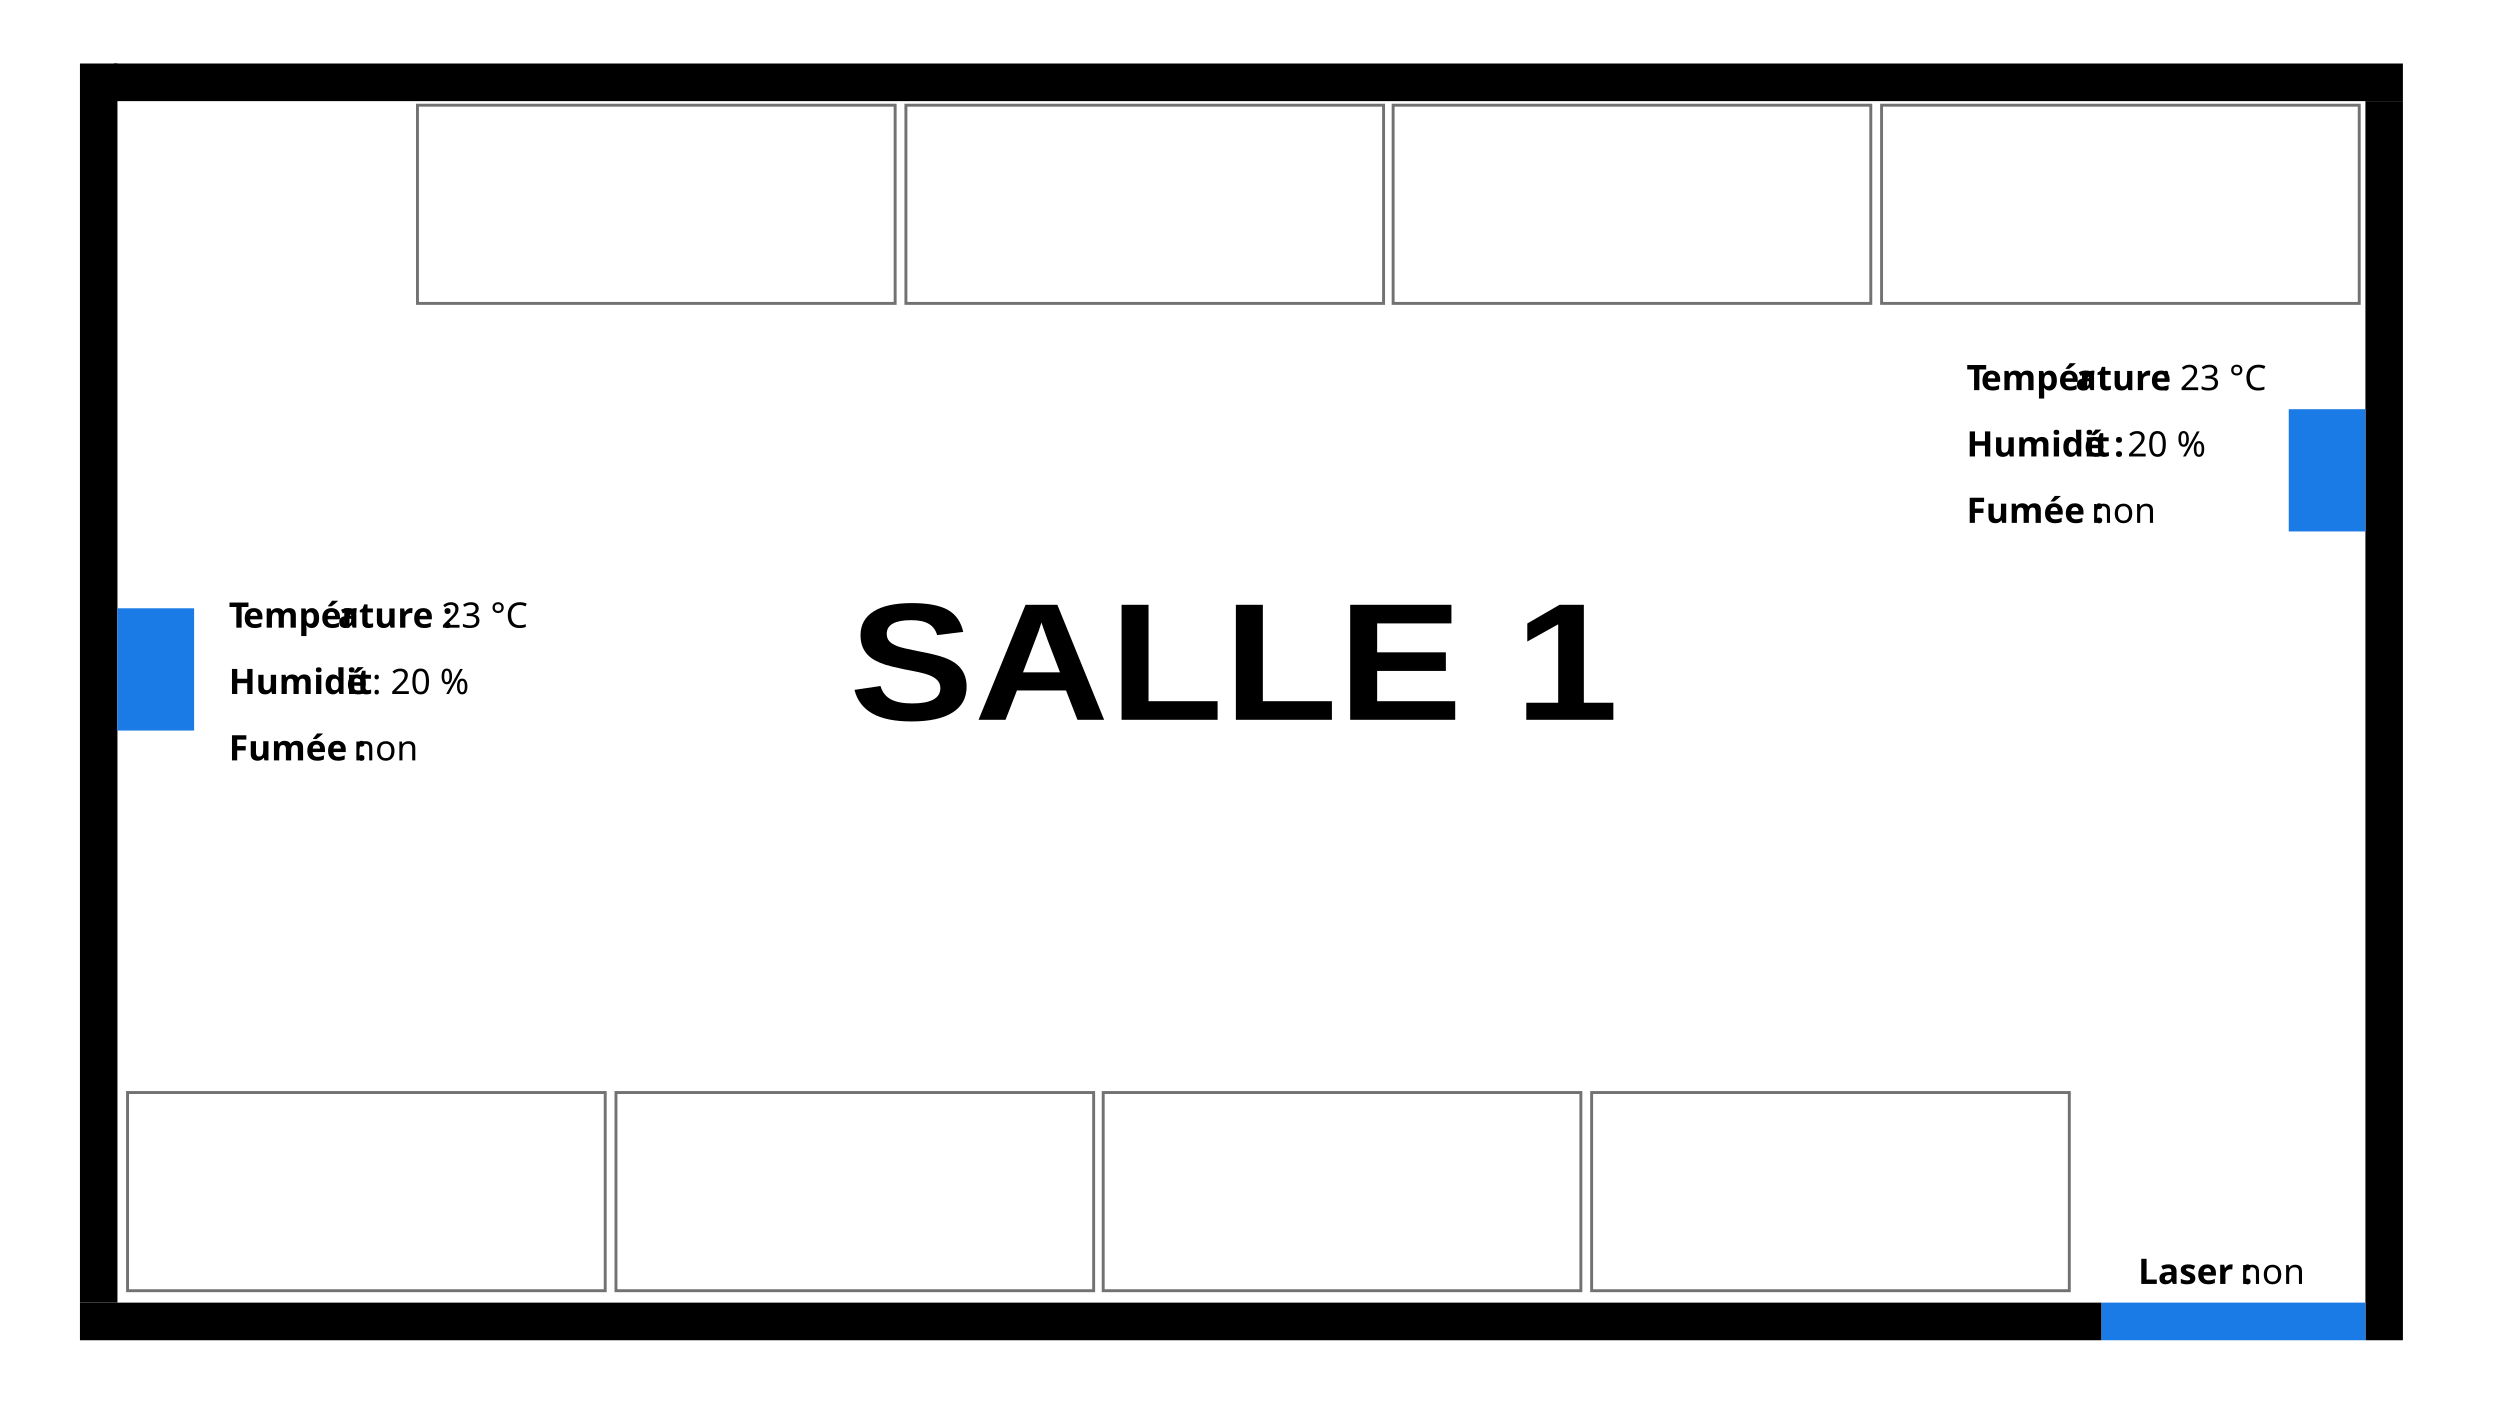
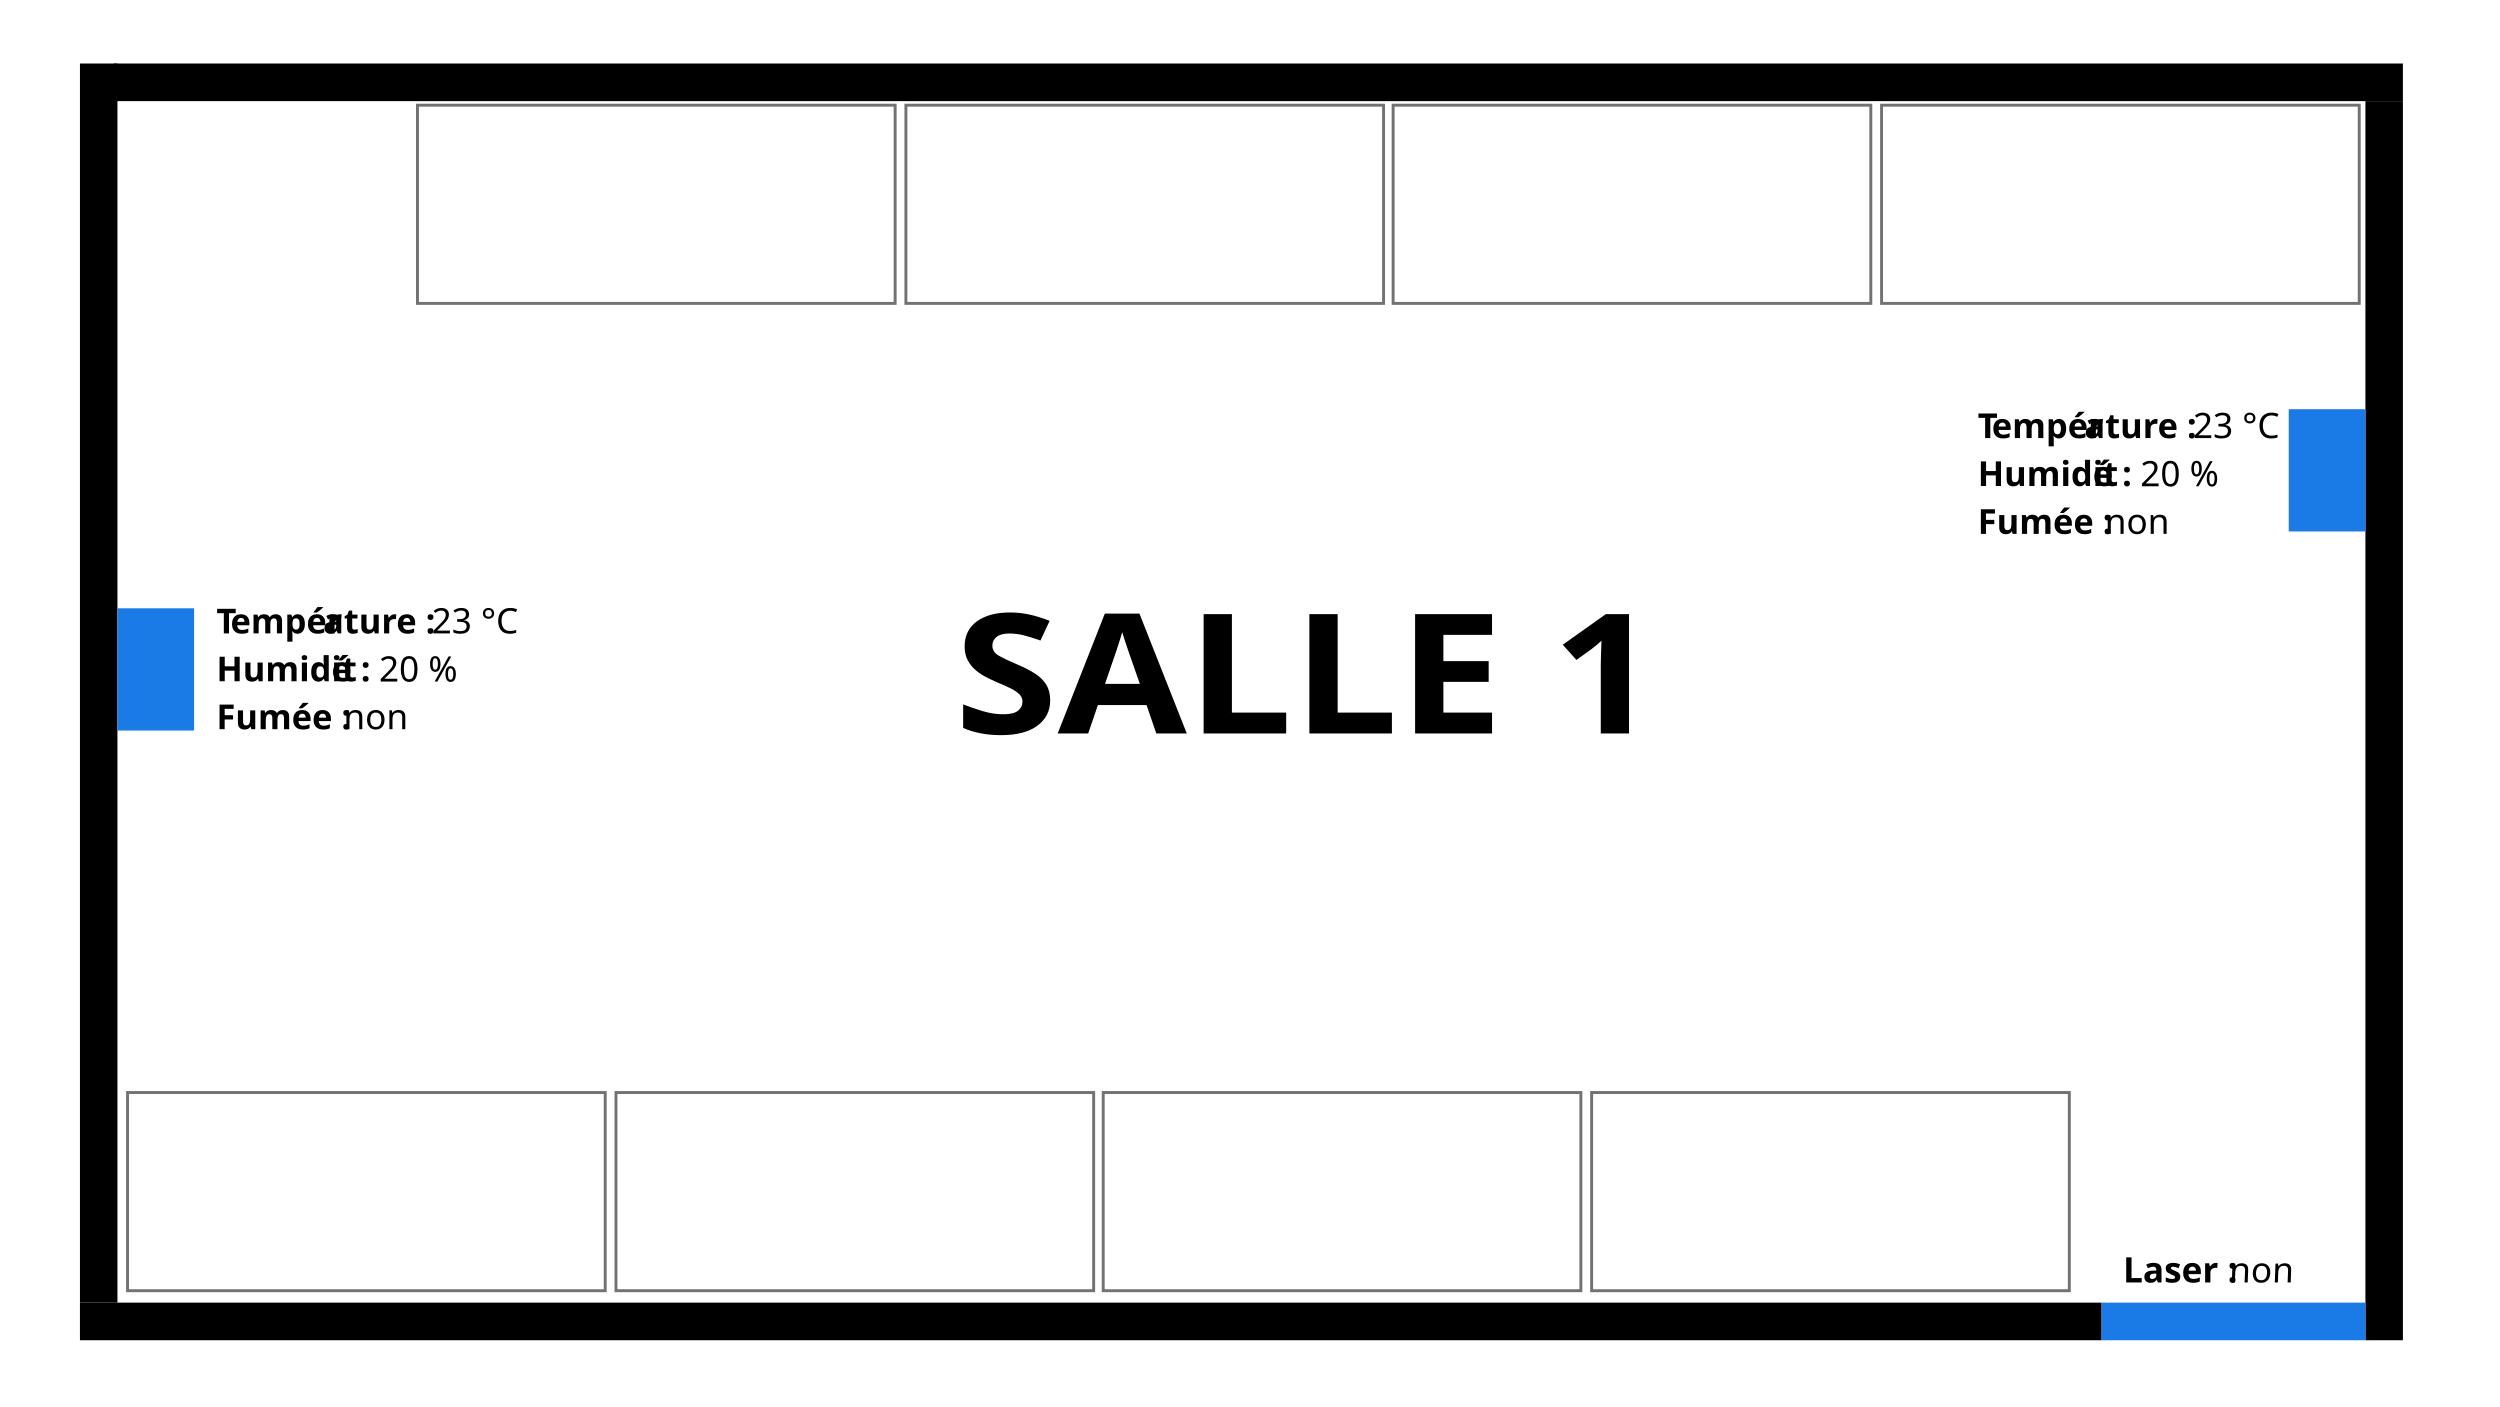
<svg xmlns="http://www.w3.org/2000/svg" width="100%" height="100%" viewBox="0 0 1280 720" version="1.1" xml:space="preserve" style="fill-rule:evenodd;clip-rule:evenodd;stroke-linejoin:round;stroke-miterlimit:1.414;">
  <g transform="matrix(1.26384,-8.95531e-32,2.40249e-31,0.875381,-189.084,567.152)">
    <rect x="182" y="114" width="819" height="22" />
  </g>
  <g transform="matrix(3.3585e-17,-0.774636,0.872512,7.47662e-17,1111.63,827.188)">
    <rect x="182" y="114" width="819" height="22" />
  </g>
-   <g transform="matrix(1.30148,0,0,1.16256,-68.9421,-73.225)">
-     <text x="387px" y="380px" style="font-family:'Arial-Black', 'Arial', sans-serif;font-weight:900;font-size:73.621px;">SALLE 1</text>
+   <g transform="matrix(1.30148,0,0,1.16256,-14.9421,-66.225)">
+     <text x="387px" y="380px" style="font-family:'SourceSansPro-Black', 'Source Sans Pro', sans-serif;font-weight:900;font-size:73.621px;">SALLE 1</text>
  </g>
  <g transform="matrix(1.43097,-1.01396e-31,2.40249e-31,0.875381,-202.116,-67.2754)">
    <rect x="182" y="114" width="819" height="22" />
  </g>
  <g transform="matrix(3.3585e-17,-0.774636,0.872512,7.47662e-17,-58.5306,807.929)">
    <rect x="182" y="114" width="819" height="22" />
  </g>
  <g transform="matrix(2.82836,0,0,1.87225,30.6116,4.43583)">
    <path d="M99,351L12,351L12,296L99,296L99,351ZM12.53,296.801L12.53,350.199L98.47,350.199L98.47,296.801L12.53,296.801Z" style="fill:rgb(114,114,114);" />
  </g>
  <g transform="matrix(2.82836,0,0,1.87225,280.691,4.43583)">
    <path d="M99,351L12,351L12,296L99,296L99,351ZM12.53,296.801L12.53,350.199L98.47,350.199L98.47,296.801L12.53,296.801Z" style="fill:rgb(114,114,114);" />
  </g>
  <g transform="matrix(2.82836,0,0,1.87225,530.149,4.43583)">
    <path d="M99,351L12,351L12,296L99,296L99,351ZM12.53,296.801L12.53,350.199L98.47,350.199L98.47,296.801L12.53,296.801Z" style="fill:rgb(114,114,114);" />
  </g>
  <g transform="matrix(2.82836,0,0,1.87225,780.228,4.43583)">
    <path d="M99,351L12,351L12,296L99,296L99,351ZM12.53,296.801L12.53,350.199L98.47,350.199L98.47,296.801L12.53,296.801Z" style="fill:rgb(114,114,114);" />
  </g>
  <g transform="matrix(2.82836,0,0,1.87225,179.054,-501.073)">
    <path d="M99,351L12,351L12,296L99,296L99,351ZM12.53,296.801L12.53,350.199L98.47,350.199L98.47,296.801L12.53,296.801Z" style="fill:rgb(114,114,114);" />
  </g>
  <g transform="matrix(2.82836,0,0,1.87225,429.134,-501.073)">
    <path d="M99,351L12,351L12,296L99,296L99,351ZM12.53,296.801L12.53,350.199L98.47,350.199L98.47,296.801L12.53,296.801Z" style="fill:rgb(114,114,114);" />
  </g>
  <g transform="matrix(2.82836,0,0,1.87225,678.592,-501.073)">
    <path d="M99,351L12,351L12,296L99,296L99,351ZM12.53,296.801L12.53,350.199L98.47,350.199L98.47,296.801L12.53,296.801Z" style="fill:rgb(114,114,114);" />
  </g>
  <g transform="matrix(2.82836,0,0,1.87225,928.671,-501.073)">
    <path d="M99,351L12,351L12,296L99,296L99,351ZM12.53,296.801L12.53,350.199L98.47,350.199L98.47,296.801L12.53,296.801Z" style="fill:rgb(114,114,114);" />
  </g>
-   <g id="Capteur1" transform="matrix(2.39941,0,0,2.4073,364.103,-546.381)">
+   <g id="capteur1" transform="matrix(2.39941,0,0,2.4073,364.103,-546.381)">
    <rect x="336.641" y="314" width="16.359" height="26" style="fill:rgb(26,122,230);" />
  </g>
-   <g id="Capteur2" transform="matrix(2.39941,0,0,2.4073,-747.609,-444.444)">
+   <g id="capteur2" transform="matrix(2.39941,0,0,2.4073,-747.609,-444.444)">
    <rect x="336.641" y="314" width="16.359" height="26" style="fill:rgb(26,122,230);" />
  </g>
-   <g id="Laser" transform="matrix(8.25678,0,0,0.740707,-1703.55,434.363)">
+   <g id="laser" transform="matrix(8.25678,0,0,0.740707,-1703.55,434.363)">
    <rect x="336.641" y="314" width="16.359" height="26" style="fill:rgb(26,122,230);" />
  </g>
-   <g transform="matrix(1,0,0,1,840.864,-151.239)">
-     <g id="TextCapteur1">
-       <text x="166px" y="350.993px" style="font-family:'Calibri-Bold', 'Calibri', sans-serif;font-weight:700;font-size:18px;">T<tspan x="173.356px 182.418px " y="350.993px 350.993px ">em</tspan>pér<tspan x="221.784px 230.503px 236.743px 246.402px 252.599px " y="350.993px 350.993px 350.993px 350.993px 350.993px ">ature</tspan>
-       </text>
-       <text x="265.729px" y="350.993px" style="font-family:'Calibri', sans-serif;font-size:18px;">: 23 °C</text>
-       <text x="166px" y="384.966px" style="font-family:'Calibri-Bold', 'Calibri', sans-serif;font-weight:700;font-size:18px;">Humidit<tspan x="226.179px 235.24px " y="384.966px 384.966px ">é </tspan>:</text>
-       <text x="248.345px" y="384.966px" style="font-family:'Calibri', sans-serif;font-size:18px;">20 %</text>
-       <text x="166px" y="418.938px" style="font-family:'Calibri-Bold', 'Calibri', sans-serif;font-weight:700;font-size:18px;">Fumée :</text>
-       <text x="229.791px" y="418.938px" style="font-family:'Calibri', sans-serif;font-size:18px;">non</text>
-     </g>
+   <g transform="matrix(0.978602,0,0,0.978602,-4.6513,-6.01041)">
+     <text x="118px" y="337.533px" style="font-family:'Calibri-Bold', 'Calibri', sans-serif;font-weight:700;font-size:18px;">T<tspan x="125.356px 134.418px " y="337.533px 337.533px ">em</tspan>pér<tspan x="173.784px 182.503px 188.743px 198.402px 204.599px 213.66px " y="337.533px 337.533px 337.533px 337.533px 337.533px 337.533px ">ature </tspan>:</text>
  </g>
-   <g transform="matrix(1,0,0,1,-48.8504,-29.6281)">
-     <g id="TextCapteur2">
-       <text x="166px" y="350.993px" style="font-family:'Calibri-Bold', 'Calibri', sans-serif;font-weight:700;font-size:18px;">T<tspan x="173.356px 182.418px " y="350.993px 350.993px ">em</tspan>pér<tspan x="221.784px 230.503px 236.743px 246.402px 252.599px 261.66px " y="350.993px 350.993px 350.993px 350.993px 350.993px 350.993px ">ature </tspan>:</text>
-       <text x="274.765px" y="350.993px" style="font-family:'Calibri', sans-serif;font-size:18px;">23 °C</text>
-       <text x="166px" y="384.966px" style="font-family:'Calibri-Bold', 'Calibri', sans-serif;font-weight:700;font-size:18px;">Humidit<tspan x="226.179px " y="384.966px ">é</tspan>
-       </text>
-       <text x="239.31px" y="384.966px" style="font-family:'Calibri', sans-serif;font-size:18px;">: 20 %</text>
-       <text x="166px" y="418.938px" style="font-family:'Calibri-Bold', 'Calibri', sans-serif;font-weight:700;font-size:18px;">Fumée :</text>
-       <text x="229.791px" y="418.938px" style="font-family:'Calibri', sans-serif;font-size:18px;">non</text>
-     </g>
+   <g transform="matrix(1,0,0,1,3,-12.9692)">
+     <text id="capteur2-temperature" x="218px" y="337.27px" style="font-family:'Calibri', sans-serif;font-size:18px;">23 °C</text>
  </g>
-   <g transform="matrix(1,0,0,1,928.705,306.379)">
-     <g id="TextLaser">
-       <text x="166px" y="350.993px" style="font-family:'Calibri-Bold', 'Calibri', sans-serif;font-weight:700;font-size:18px;">Laser :</text>
-       <text x="218.242px" y="350.993px" style="font-family:'Calibri', sans-serif;font-size:18px;">non</text>
-     </g>
+   <g transform="matrix(0.978602,0,0,0.978602,-4.6513,18.5093)">
+     <text x="118px" y="337.533px" style="font-family:'Calibri-Bold', 'Calibri', sans-serif;font-weight:700;font-size:18px;">Humidit<tspan x="178.179px 187.24px " y="337.533px 337.533px ">é </tspan>:</text>
+   </g>
+   <g transform="matrix(1,0,0,1,-23.958,9.51969)">
+     <text id="capteur2-humidite" x="218px" y="339.436px" style="font-family:'Calibri', sans-serif;font-size:18px;">20 %</text>
+   </g>
+   <g transform="matrix(0.978602,0,0,0.978602,-4.6513,43.029)">
+     <text x="118px" y="337.533px" style="font-family:'Calibri-Bold', 'Calibri', sans-serif;font-weight:700;font-size:18px;">Fumée :</text>
+   </g>
+   <g transform="matrix(1,0,0,1,-42.1762,33.9041)">
+     <text id="capteur2-fumee" x="218px" y="339.436px" style="font-family:'Calibri', sans-serif;font-size:18px;">non</text>
+   </g>
+   <g transform="matrix(0.978602,0,0,0.978602,897.14,-106.01)">
+     <text x="118px" y="337.533px" style="font-family:'Calibri-Bold', 'Calibri', sans-serif;font-weight:700;font-size:18px;">T<tspan x="125.356px 134.418px " y="337.533px 337.533px ">em</tspan>pér<tspan x="173.784px 182.503px 188.743px 198.402px 204.599px 213.66px " y="337.533px 337.533px 337.533px 337.533px 337.533px 337.533px ">ature </tspan>:</text>
+   </g>
+   <g transform="matrix(1,0,0,1,904.791,-112.969)">
+     <text id="capteur1-temperature" x="218px" y="337.27px" style="font-family:'Calibri', sans-serif;font-size:18px;">23 °C</text>
+   </g>
+   <g transform="matrix(0.978602,0,0,0.978602,897.14,-81.4907)">
+     <text x="118px" y="337.533px" style="font-family:'Calibri-Bold', 'Calibri', sans-serif;font-weight:700;font-size:18px;">Humidit<tspan x="178.179px 187.24px " y="337.533px 337.533px ">é </tspan>:</text>
+   </g>
+   <g transform="matrix(1,0,0,1,877.833,-90.4803)">
+     <text id="capteur1-humidite" x="218px" y="339.436px" style="font-family:'Calibri', sans-serif;font-size:18px;">20 %</text>
+   </g>
+   <g transform="matrix(0.978602,0,0,0.978602,897.14,-56.971)">
+     <text x="118px" y="337.533px" style="font-family:'Calibri-Bold', 'Calibri', sans-serif;font-weight:700;font-size:18px;">Fumée :</text>
+   </g>
+   <g transform="matrix(1,0,0,1,859.615,-66.0959)">
+     <text id="capteur1-fumee" x="218px" y="339.436px" style="font-family:'Calibri', sans-serif;font-size:18px;">non</text>
+   </g>
+   <g transform="matrix(1,0,0,1,-4,-3)">
+     <text x="1091px" y="659.617px" style="font-family:'Calibri-Bold', 'Calibri', sans-serif;font-weight:700;font-size:18px;">Laser :</text>
+   </g>
+   <g transform="matrix(1,0,-0.0392157,1,22.3918,12.75)">
+     <text id="laser-text" x="1144px" y="643.872px" style="font-family:'Calibri', sans-serif;font-size:18px;">non</text>
  </g>
</svg>
